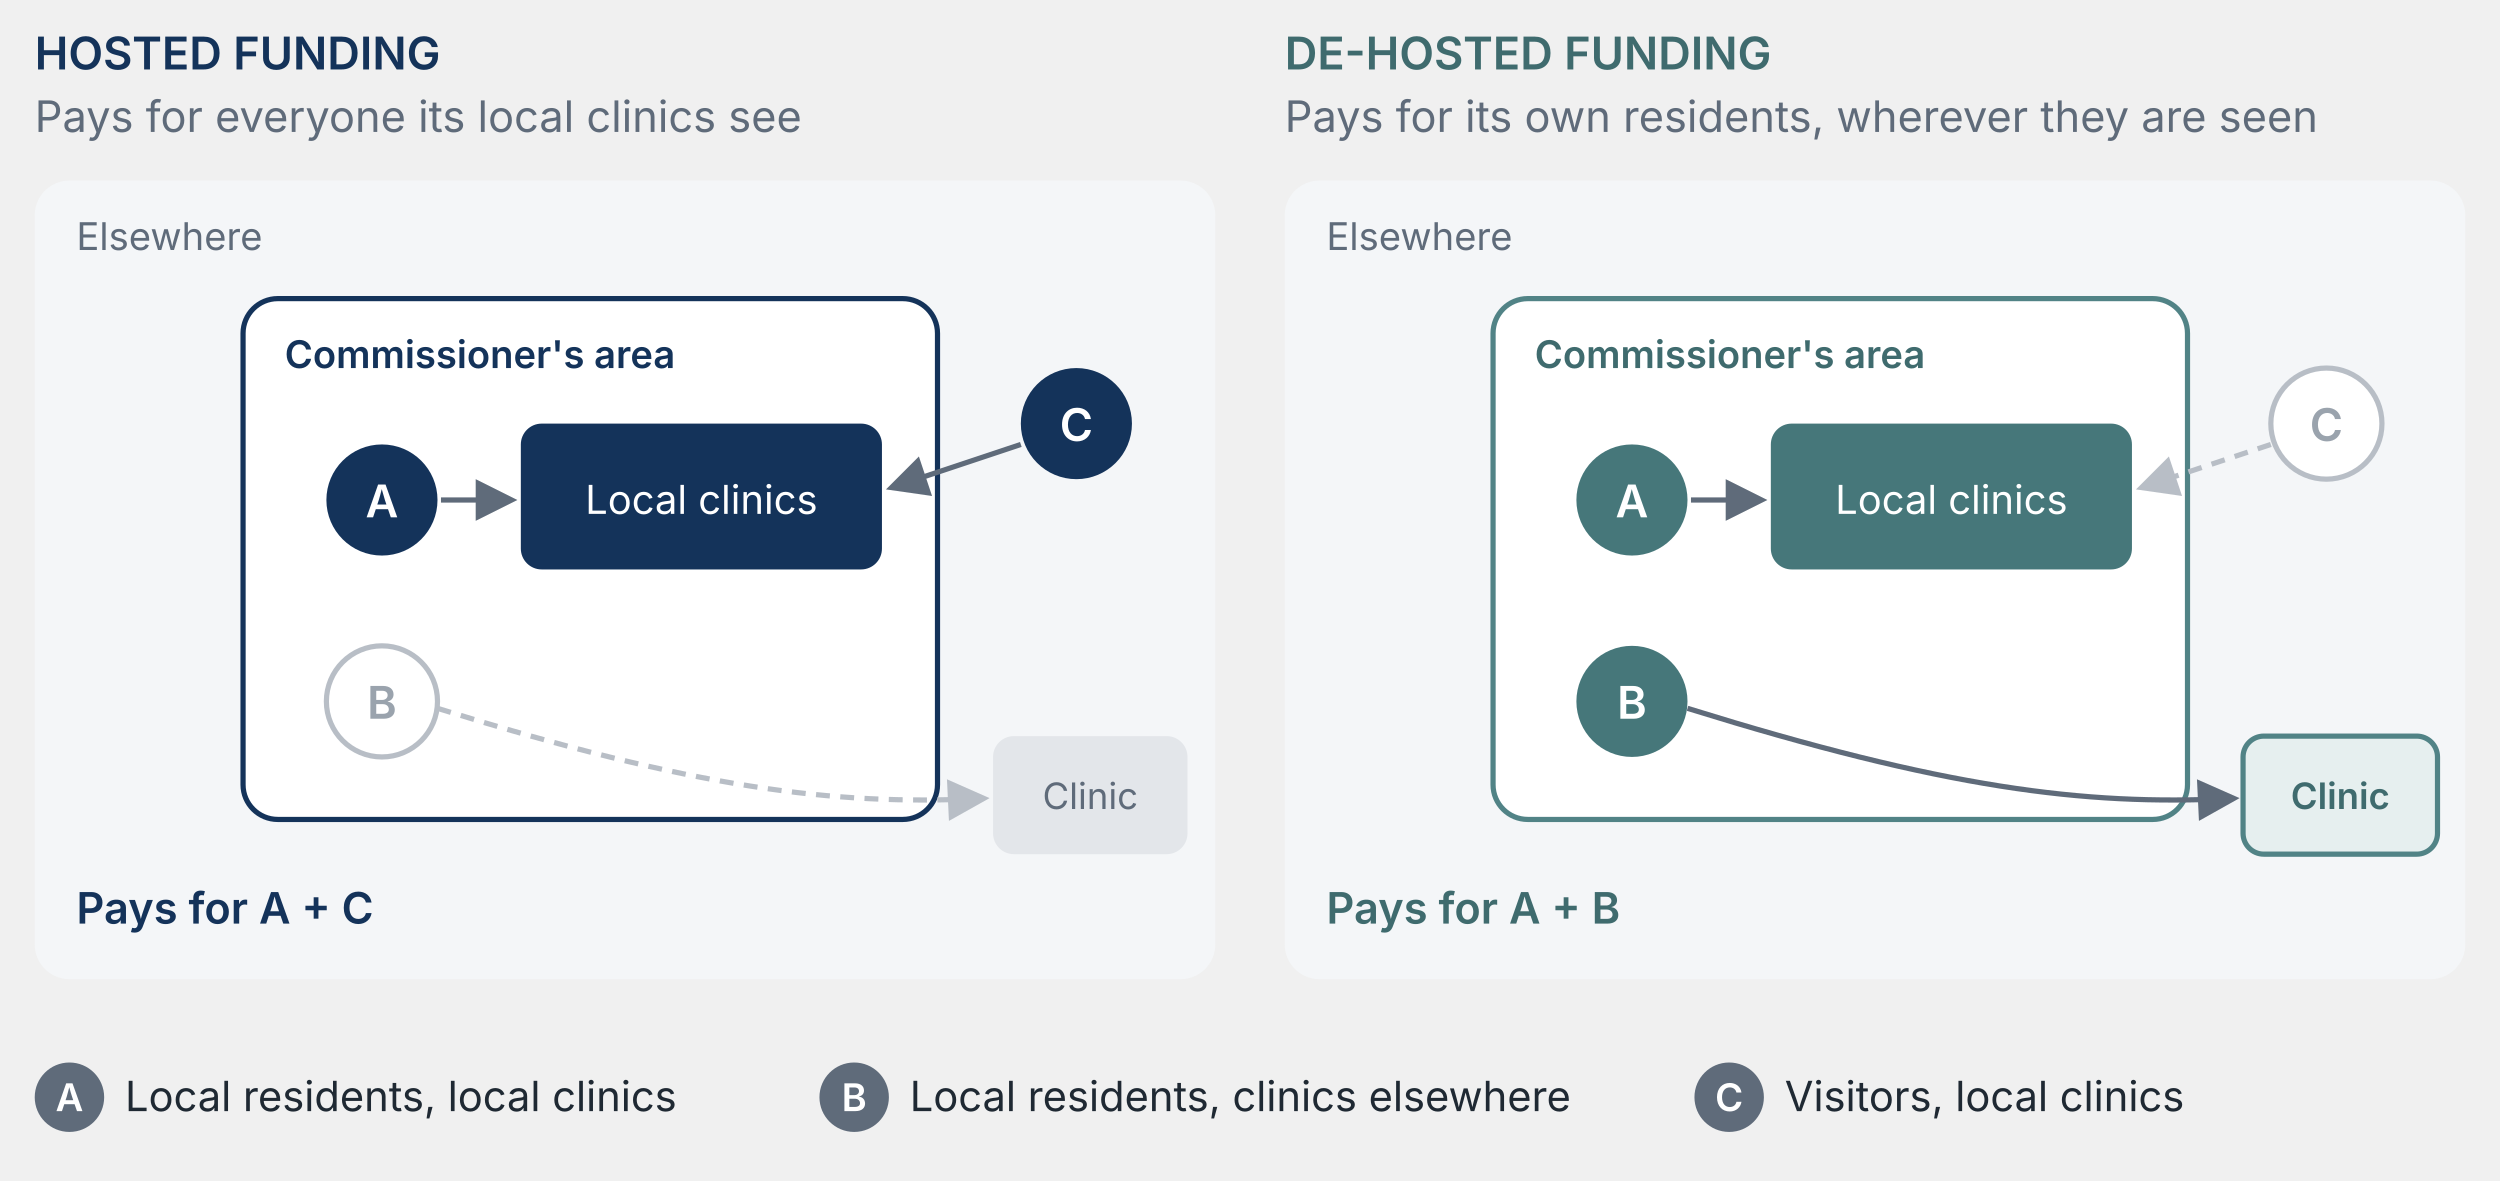
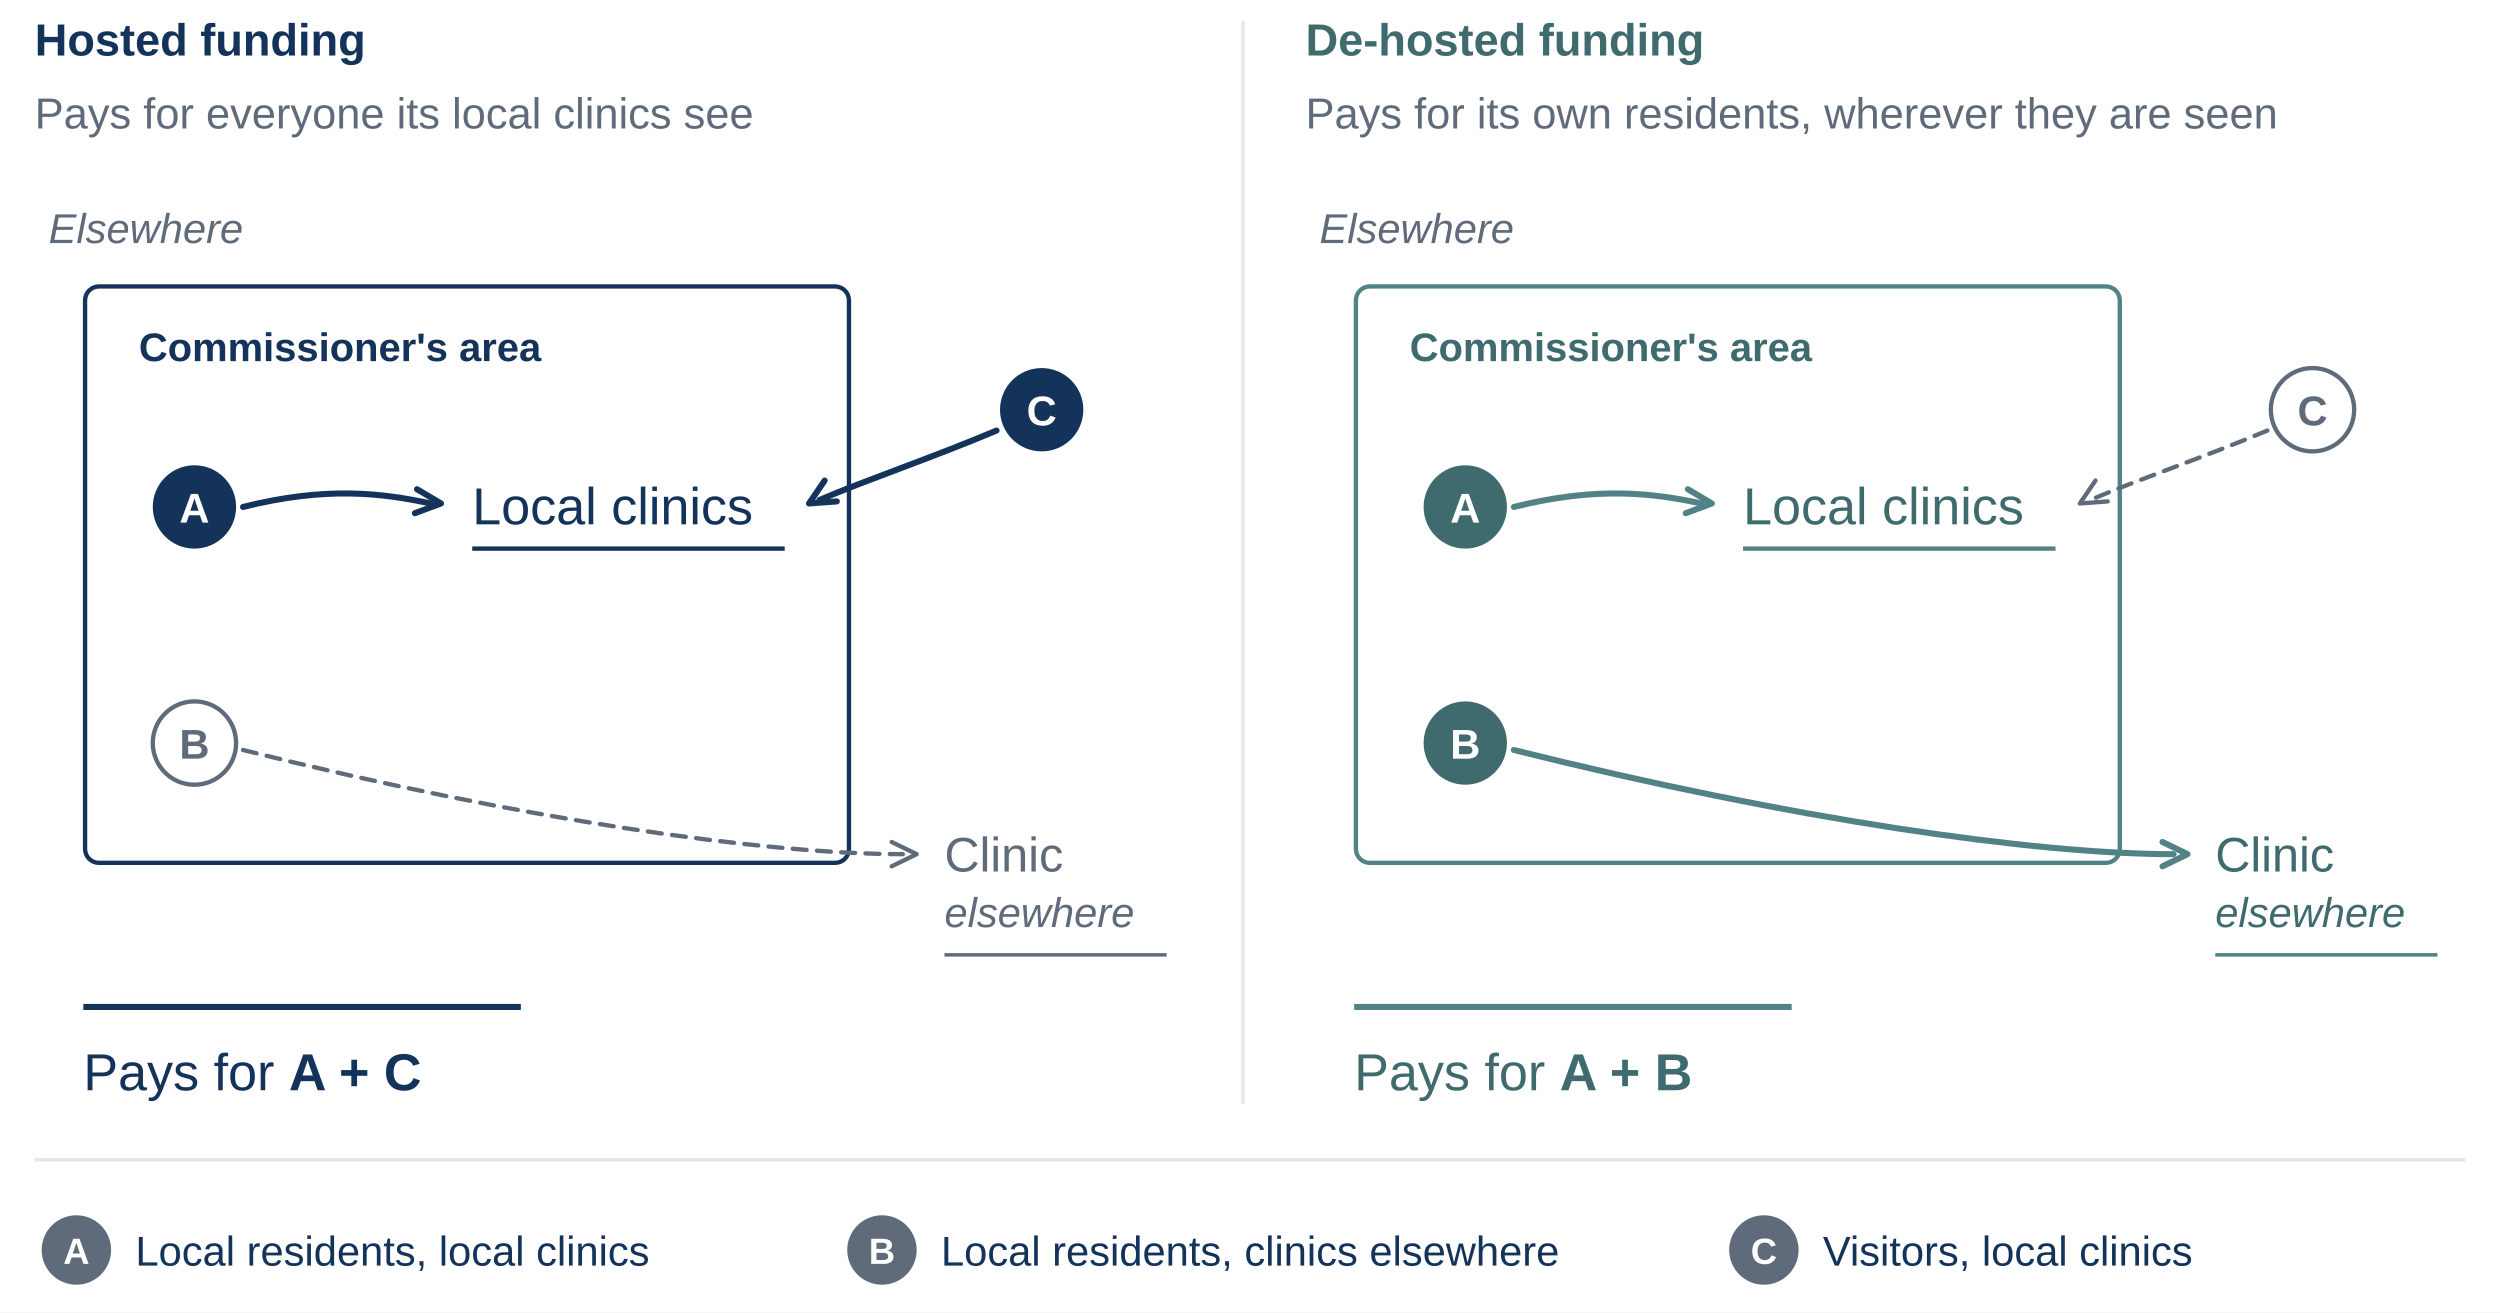
- <svg xmlns="http://www.w3.org/2000/svg" viewBox="0 0 720 340" font-family="Inter, -apple-system, Segoe UI, Roboto, sans-serif">
-   <defs>
-     <marker id="ar" markerWidth="8" markerHeight="8" refX="6" refY="4" orient="auto">
-       <path d="M0,0 L8,4 L0,8 z" fill="#5f6b7a" />
-     </marker>
-     <marker id="arg" markerWidth="8" markerHeight="8" refX="6" refY="4" orient="auto">
-       <path d="M0,0 L8,4 L0,8 z" fill="#b8bec6" />
-     </marker>
-   </defs>
-   <text x="10" y="20" font-size="13" font-weight="600" fill="#14335a">HOSTED FUNDING</text>
-   <text x="10" y="38" font-size="12.5" fill="#5f6b7a">Pays for everyone its local clinics see</text>
-   <text x="370" y="20" font-size="13" font-weight="600" fill="#3f6b6e">DE-HOSTED FUNDING</text>
-   <text x="370" y="38" font-size="12.5" fill="#5f6b7a">Pays for its own residents, wherever they are seen</text>
-   <g transform="translate(0,52)">
-     <rect x="10" y="0" width="340" height="230" rx="10" fill="#f4f6f8" />
-     <text x="22" y="20" font-size="11" fill="#5f6b7a">Elsewhere</text>
-     <rect x="70" y="34" width="200" height="150" rx="10" fill="#fff" stroke="#14335a" stroke-width="1.5" />
-     <text x="82" y="54" font-size="11" fill="#14335a" font-weight="600">Commissioner's area</text>
-     <rect x="150" y="70" width="104" height="42" rx="6" fill="#14335a" />
-     <text x="202" y="96" font-size="11.5" fill="#fff" text-anchor="middle">Local clinics</text>
-     <circle cx="110" cy="92" r="16" fill="#14335a" />
-     <text x="110" y="97" font-size="13" fill="#fff" text-anchor="middle" font-weight="600">A</text>
-     <line x1="127" y1="92" x2="146" y2="92" stroke="#5f6b7a" stroke-width="1.5" marker-end="url(#ar)" />
-     <circle cx="110" cy="150" r="16" fill="#fff" stroke="#b8bec6" stroke-width="1.5" />
-     <text x="110" y="155" font-size="13" fill="#9aa3ad" text-anchor="middle" font-weight="600">B</text>
-     <rect x="286" y="160" width="56" height="34" rx="6" fill="#e3e6ea" />
-     <text x="314" y="181" font-size="10.5" fill="#5f6b7a" text-anchor="middle">Clinic</text>
-     <path d="M126,152 C200,175 240,180 282,178" fill="none" stroke="#b8bec6" stroke-width="1.5" stroke-dasharray="4 3" marker-end="url(#arg)" />
-     <circle cx="310" cy="70" r="16" fill="#14335a" />
-     <text x="310" y="75" font-size="13" fill="#fff" text-anchor="middle" font-weight="600">C</text>
-     <line x1="294" y1="76" x2="258" y2="88" stroke="#5f6b7a" stroke-width="1.5" marker-end="url(#ar)" />
-     <text x="22" y="214" font-size="12.5" fill="#14335a" font-weight="600">Pays for A + C</text>
+ <svg xmlns="http://www.w3.org/2000/svg" viewBox="0 0 720 378" width="720" height="378" role="img" aria-label="Under hosted funding a commissioner pays for everyone its local clinics see: local residents and visitors. Under de-hosted funding it pays for its own residents, wherever they are seen." font-family="Arial, Helvetica, sans-serif">
+   <rect width="720" height="378" fill="#ffffff" />
+   <g transform="translate(0,0)">
+     <text x="10" y="16" font-size="13" font-weight="bold" fill="#14335a">Hosted funding</text>
+     <text x="10" y="37" font-size="12.5" fill="#5f6b7a">Pays for everyone its local clinics see</text>
+     <text x="14" y="70" font-size="12" font-style="italic" fill="#5f6b7a">Elsewhere</text>
+     <rect x="24.5" y="82.5" width="220" height="166" rx="4" fill="none" stroke="#14335a" stroke-width="1.25" />
+     <text x="40" y="104" font-size="11.5" font-weight="bold" fill="#14335a">Commissioner's area</text>
+     <circle cx="56" cy="146" r="12" fill="#14335a" />
+     <text x="56" y="150.5" font-size="12" text-anchor="middle" font-weight="bold" fill="#ffffff">A</text>
+     <path d="M70 146 C94 140, 110 142, 124 145" fill="none" stroke="#14335a" stroke-width="1.75" stroke-linecap="round" stroke-linejoin="round" />
+     <path d="M119.5 147.8 L127 145 L120.1 140.9" fill="none" stroke="#14335a" stroke-width="1.75" stroke-linecap="round" stroke-linejoin="round" />
+     <text x="136" y="151" font-size="15" fill="#14335a">Local clinics</text>
+     <line x1="136" y1="158" x2="226" y2="158" stroke="#14335a" stroke-width="1.25" />
+     <circle cx="300" cy="118" r="12" fill="#14335a" />
+     <text x="300" y="122.5" font-size="12" text-anchor="middle" font-weight="bold" fill="#ffffff">C</text>
+     <path d="M287 124 C268 132, 250 138, 236 144" fill="none" stroke="#14335a" stroke-width="1.75" stroke-linecap="round" stroke-linejoin="round" />
+     <path d="M237.5 138.4 L233 145 L241.0 144.4" fill="none" stroke="#14335a" stroke-width="1.75" stroke-linecap="round" stroke-linejoin="round" />
+     <circle cx="56" cy="214" r="12" fill="#ffffff" stroke="#5f6b7a" stroke-width="1.25" />
+     <text x="56" y="218.5" font-size="12" text-anchor="middle" font-weight="bold" fill="#5f6b7a">B</text>
+     <path d="M70 216 C150 236, 220 246, 260 246" fill="none" stroke="#5f6b7a" stroke-width="1.25" stroke-dasharray="4 3" stroke-linecap="round" stroke-linejoin="round" />
+     <path d="M256.8 249.5 L264 246 L256.8 242.5" fill="none" stroke="#5f6b7a" stroke-width="1.25" stroke-linecap="round" stroke-linejoin="round" />
+     <text x="272" y="251" font-size="14" fill="#5f6b7a">Clinic</text>
+     <text x="272" y="267" font-size="12" font-style="italic" fill="#5f6b7a">elsewhere</text>
+     <line x1="272" y1="275" x2="336" y2="275" stroke="#5f6b7a" stroke-width="1" />
+     <line x1="24" y1="290" x2="150" y2="290" stroke="#14335a" stroke-width="1.75" />
+     <text x="24" y="314" font-size="15" fill="#14335a">Pays for <tspan font-weight="bold">A + C</tspan>
+     </text>
  </g>
-   <g transform="translate(360,52)">
-     <rect x="10" y="0" width="340" height="230" rx="10" fill="#f4f6f8" />
-     <text x="22" y="20" font-size="11" fill="#5f6b7a">Elsewhere</text>
-     <rect x="70" y="34" width="200" height="150" rx="10" fill="#fff" stroke="#518386" stroke-width="1.5" />
-     <text x="82" y="54" font-size="11" fill="#3f6b6e" font-weight="600">Commissioner's area</text>
-     <rect x="150" y="70" width="104" height="42" rx="6" fill="#46777a" />
-     <text x="202" y="96" font-size="11.5" fill="#fff" text-anchor="middle">Local clinics</text>
-     <circle cx="110" cy="92" r="16" fill="#46777a" />
-     <text x="110" y="97" font-size="13" fill="#fff" text-anchor="middle" font-weight="600">A</text>
-     <line x1="127" y1="92" x2="146" y2="92" stroke="#5f6b7a" stroke-width="1.5" marker-end="url(#ar)" />
-     <circle cx="110" cy="150" r="16" fill="#46777a" />
-     <text x="110" y="155" font-size="13" fill="#fff" text-anchor="middle" font-weight="600">B</text>
-     <rect x="286" y="160" width="56" height="34" rx="6" fill="#e6efef" stroke="#518386" stroke-width="1.5" />
-     <text x="314" y="181" font-size="10.5" fill="#3f6b6e" text-anchor="middle" font-weight="600">Clinic</text>
-     <path d="M126,152 C200,175 240,180 282,178" fill="none" stroke="#5f6b7a" stroke-width="1.5" marker-end="url(#ar)" />
-     <circle cx="310" cy="70" r="16" fill="#fff" stroke="#b8bec6" stroke-width="1.5" />
-     <text x="310" y="75" font-size="13" fill="#9aa3ad" text-anchor="middle" font-weight="600">C</text>
-     <line x1="294" y1="76" x2="258" y2="88" stroke="#b8bec6" stroke-width="1.5" stroke-dasharray="4 3" marker-end="url(#arg)" />
-     <text x="22" y="214" font-size="12.5" fill="#3f6b6e" font-weight="600">Pays for A + B</text>
+   <g transform="translate(366,0)">
+     <text x="10" y="16" font-size="13" font-weight="bold" fill="#3f6b6e">De-hosted funding</text>
+     <text x="10" y="37" font-size="12.5" fill="#5f6b7a">Pays for its own residents, wherever they are seen</text>
+     <text x="14" y="70" font-size="12" font-style="italic" fill="#5f6b7a">Elsewhere</text>
+     <rect x="24.5" y="82.5" width="220" height="166" rx="4" fill="none" stroke="#518386" stroke-width="1.25" />
+     <text x="40" y="104" font-size="11.5" font-weight="bold" fill="#3f6b6e">Commissioner's area</text>
+     <circle cx="56" cy="146" r="12" fill="#3f6b6e" />
+     <text x="56" y="150.5" font-size="12" text-anchor="middle" font-weight="bold" fill="#ffffff">A</text>
+     <path d="M70 146 C94 140, 110 142, 124 145" fill="none" stroke="#518386" stroke-width="1.75" stroke-linecap="round" stroke-linejoin="round" />
+     <path d="M119.5 147.8 L127 145 L120.1 140.9" fill="none" stroke="#518386" stroke-width="1.75" stroke-linecap="round" stroke-linejoin="round" />
+     <text x="136" y="151" font-size="15" fill="#3f6b6e">Local clinics</text>
+     <line x1="136" y1="158" x2="226" y2="158" stroke="#518386" stroke-width="1.25" />
+     <circle cx="300" cy="118" r="12" fill="#ffffff" stroke="#5f6b7a" stroke-width="1.25" />
+     <text x="300" y="122.5" font-size="12" text-anchor="middle" font-weight="bold" fill="#5f6b7a">C</text>
+     <path d="M287 124 C268 132, 250 138, 236 144" fill="none" stroke="#5f6b7a" stroke-width="1.25" stroke-dasharray="4 3" stroke-linecap="round" stroke-linejoin="round" />
+     <path d="M237.5 138.4 L233 145 L241.0 144.4" fill="none" stroke="#5f6b7a" stroke-width="1.25" stroke-linecap="round" stroke-linejoin="round" />
+     <circle cx="56" cy="214" r="12" fill="#3f6b6e" />
+     <text x="56" y="218.5" font-size="12" text-anchor="middle" font-weight="bold" fill="#ffffff">B</text>
+     <path d="M70 216 C150 236, 220 246, 260 246" fill="none" stroke="#518386" stroke-width="1.75" stroke-linecap="round" stroke-linejoin="round" />
+     <path d="M256.8 249.5 L264 246 L256.8 242.5" fill="none" stroke="#518386" stroke-width="1.75" stroke-linecap="round" stroke-linejoin="round" />
+     <text x="272" y="251" font-size="14" fill="#3f6b6e">Clinic</text>
+     <text x="272" y="267" font-size="12" font-style="italic" fill="#3f6b6e">elsewhere</text>
+     <line x1="272" y1="275" x2="336" y2="275" stroke="#518386" stroke-width="1" />
+     <line x1="24" y1="290" x2="150" y2="290" stroke="#518386" stroke-width="1.75" />
+     <text x="24" y="314" font-size="15" fill="#3f6b6e">Pays for <tspan font-weight="bold">A + B</tspan>
+     </text>
  </g>
-   <g font-size="12" fill="#1f2933">
-     <circle cx="20" cy="316" r="10" fill="#5f6b7a" />
-     <text x="20" y="320" font-size="11" fill="#fff" text-anchor="middle" font-weight="600">A</text>
-     <text x="36" y="320">Local residents, local clinics</text>
-     <circle cx="246" cy="316" r="10" fill="#5f6b7a" />
-     <text x="246" y="320" font-size="11" fill="#fff" text-anchor="middle" font-weight="600">B</text>
-     <text x="262" y="320">Local residents, clinics elsewhere</text>
-     <circle cx="498" cy="316" r="10" fill="#5f6b7a" />
-     <text x="498" y="320" font-size="11" fill="#fff" text-anchor="middle" font-weight="600">C</text>
-     <text x="514" y="320">Visitors, local clinics</text>
-   </g>
+   <line x1="358" y1="6" x2="358" y2="318" stroke="#e3e6ea" stroke-width="1" />
+   <line x1="10" y1="334" x2="710" y2="334" stroke="#e3e6ea" stroke-width="1" />
+   <circle cx="22" cy="360" r="10" fill="#5f6b7a" />
+   <text x="22" y="364" font-size="10.5" text-anchor="middle" font-weight="bold" fill="#ffffff">A</text>
+   <text x="39" y="364.5" font-size="12" fill="#14335a">Local residents, local clinics</text>
+   <circle cx="254" cy="360" r="10" fill="#5f6b7a" />
+   <text x="254" y="364" font-size="10.5" text-anchor="middle" font-weight="bold" fill="#ffffff">B</text>
+   <text x="271" y="364.5" font-size="12" fill="#14335a">Local residents, clinics elsewhere</text>
+   <circle cx="508" cy="360" r="10" fill="#5f6b7a" />
+   <text x="508" y="364" font-size="10.5" text-anchor="middle" font-weight="bold" fill="#ffffff">C</text>
+   <text x="525" y="364.5" font-size="12" fill="#14335a">Visitors, local clinics</text>
</svg>
